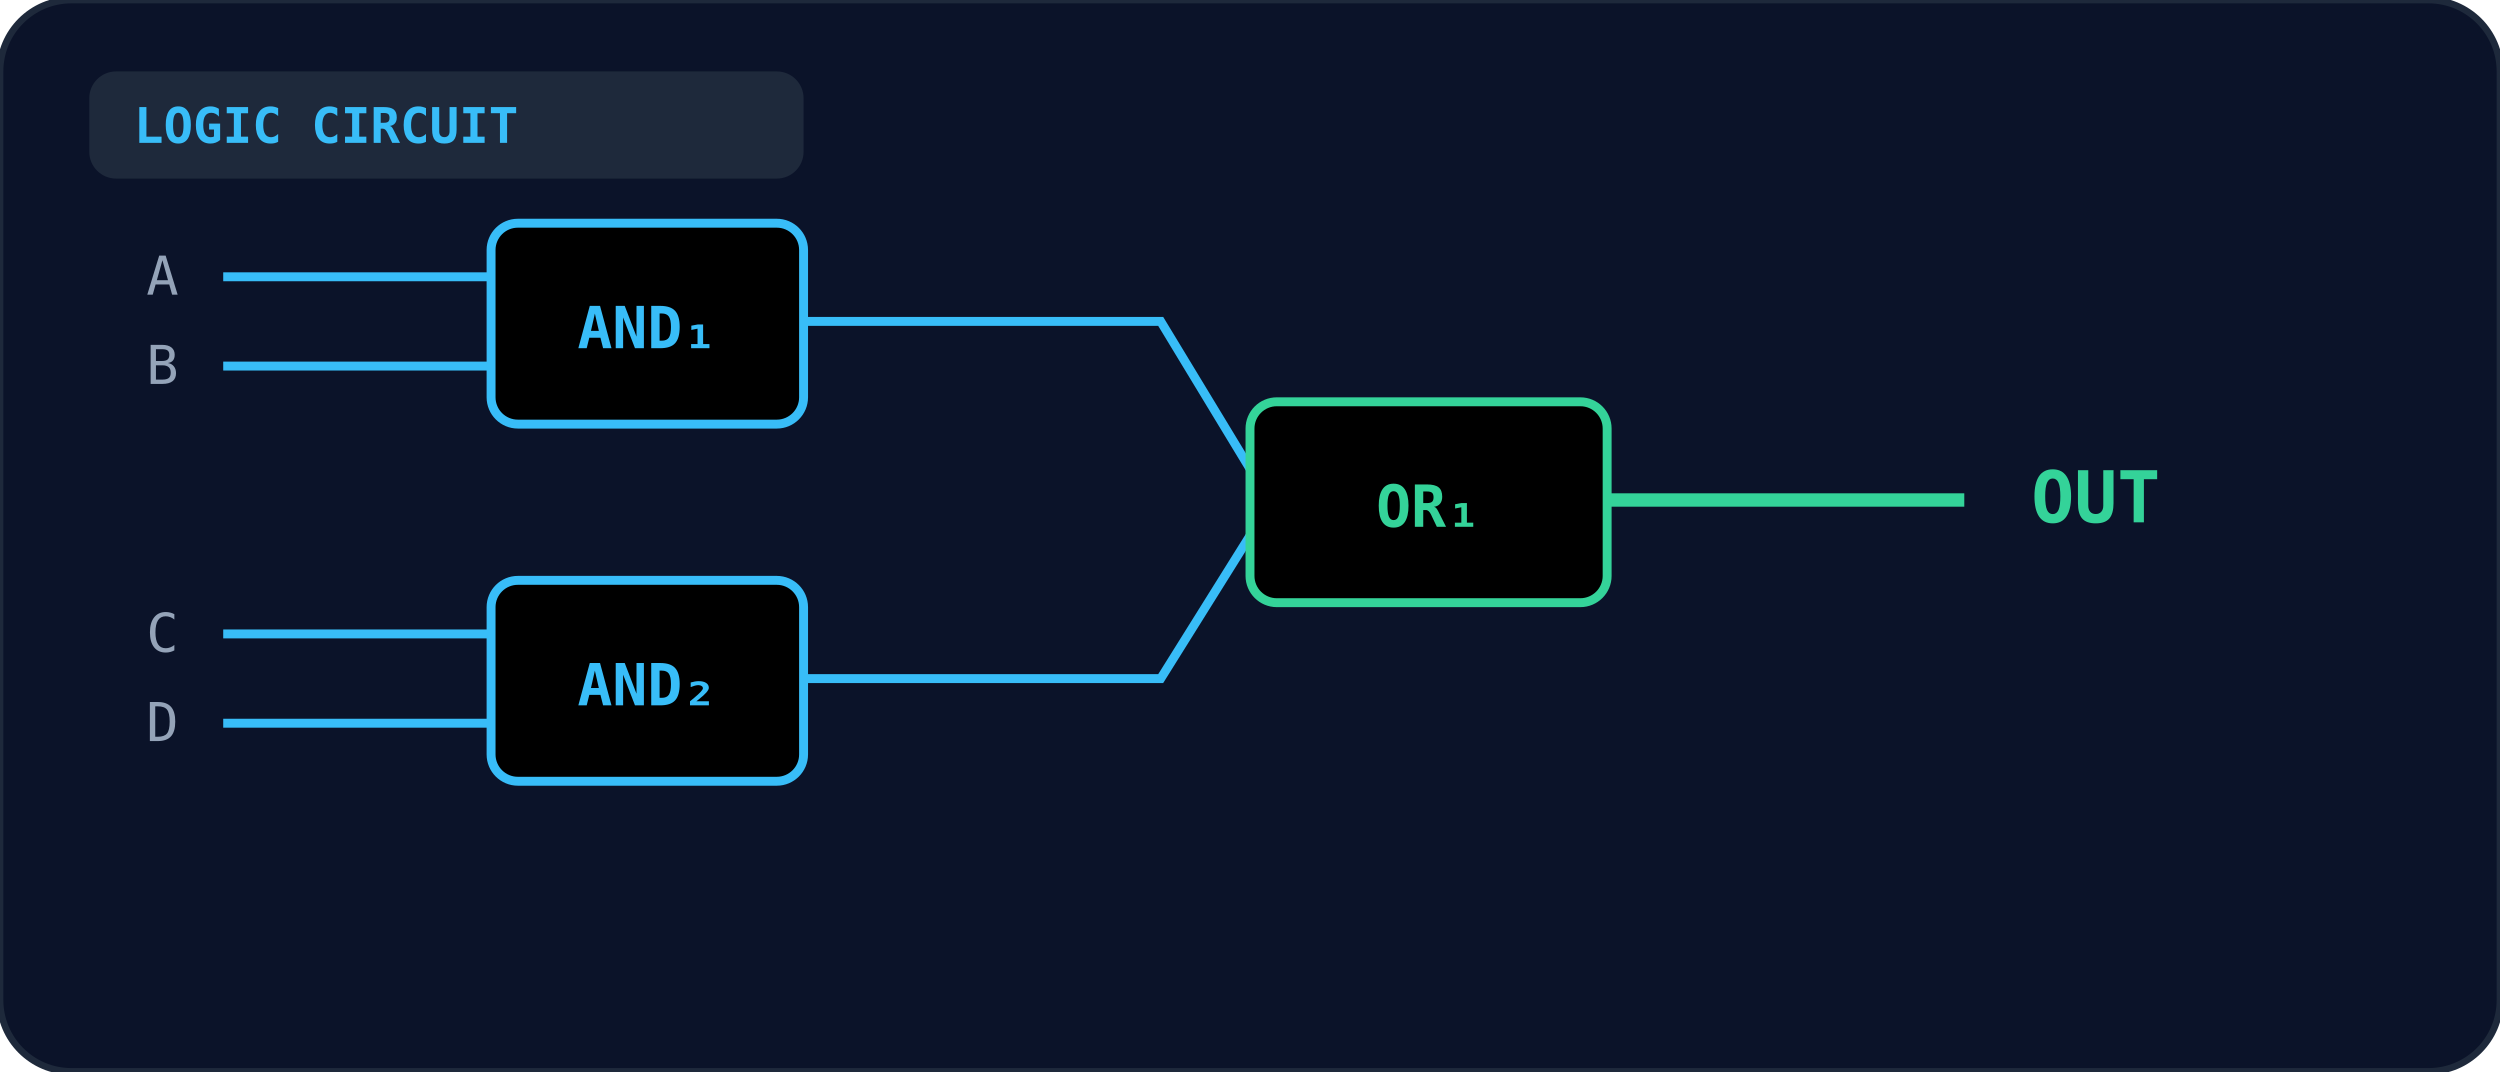
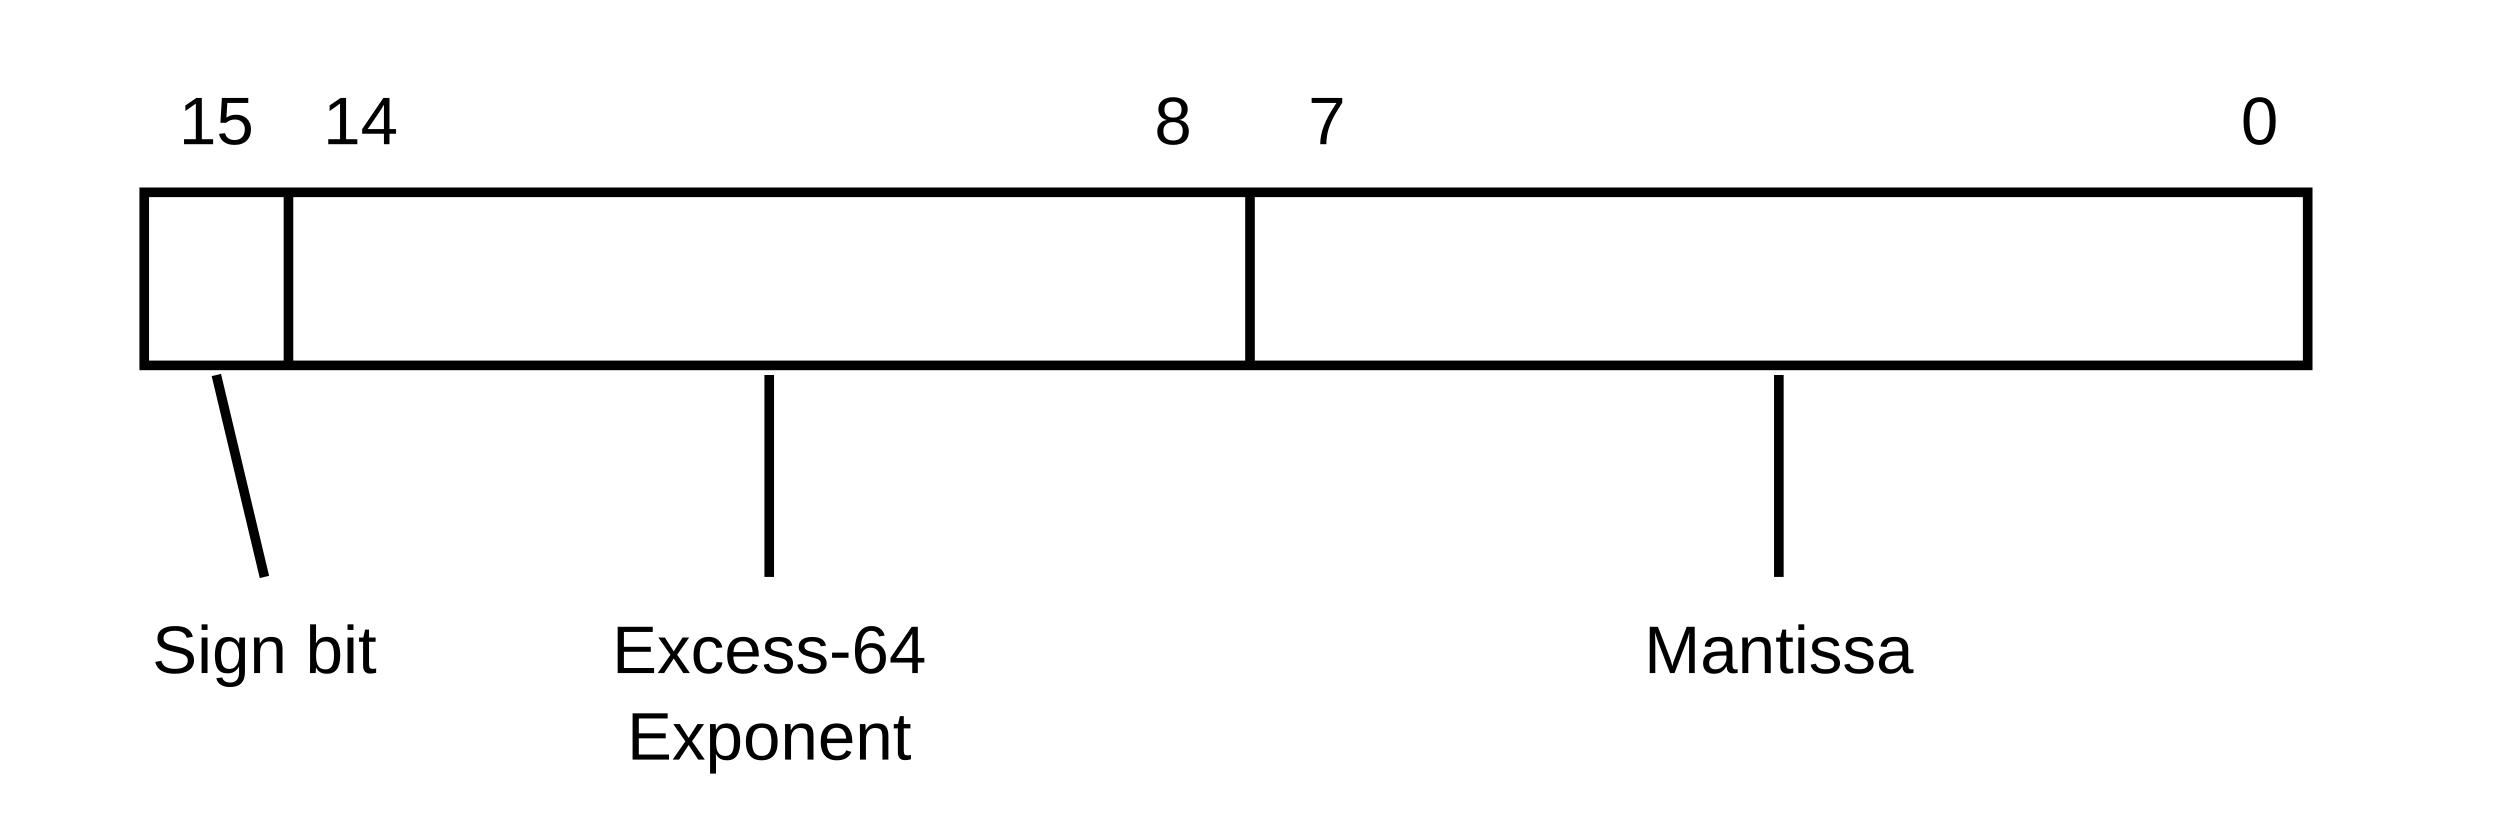
- <svg xmlns="http://www.w3.org/2000/svg" viewBox="0 0 560 240" width="100%" height="100%">
-   <defs>
-     <linearGradient id="gate-grad-cse-2005-cs-85b" x1="0" y1="0" x2="1" y2="1">
-       <stop offset="0%" stopColor="#1e293b" />
-       <stop offset="100%" stopColor="#0f172a" />
-     </linearGradient>
-   </defs>
-   <rect width="100%" height="100%" rx="16" fill="#0b1329" stroke="#1e293b" stroke-width="1.5" />
-   <rect x="20" y="16" width="160" height="24" rx="6" fill="#1e293b" />
-   <text x="30" y="32" fill="#38bdf8" font-size="11" font-weight="bold" font-family="monospace">LOGIC CIRCUIT</text>
-   <rect x="110" y="50" width="70" height="45" rx="6" fill="url(#gate-grad-cse-2005-cs-85b)" stroke="#38bdf8" stroke-width="2" />
-   <text x="145" y="78" text-anchor="middle" fill="#38bdf8" font-size="13" font-weight="bold" font-family="monospace">AND₁</text>
-   <line x1="50" y1="62" x2="110" y2="62" stroke="#38bdf8" stroke-width="2" />
-   <line x1="50" y1="82" x2="110" y2="82" stroke="#38bdf8" stroke-width="2" />
-   <text x="40" y="66" text-anchor="end" fill="#94a3b8" font-size="12" font-family="monospace">A</text>
-   <text x="40" y="86" text-anchor="end" fill="#94a3b8" font-size="12" font-family="monospace">B</text>
-   <rect x="110" y="130" width="70" height="45" rx="6" fill="url(#gate-grad-cse-2005-cs-85b)" stroke="#38bdf8" stroke-width="2" />
-   <text x="145" y="158" text-anchor="middle" fill="#38bdf8" font-size="13" font-weight="bold" font-family="monospace">AND₂</text>
-   <line x1="50" y1="142" x2="110" y2="142" stroke="#38bdf8" stroke-width="2" />
-   <line x1="50" y1="162" x2="110" y2="162" stroke="#38bdf8" stroke-width="2" />
-   <text x="40" y="146" text-anchor="end" fill="#94a3b8" font-size="12" font-family="monospace">C</text>
-   <text x="40" y="166" text-anchor="end" fill="#94a3b8" font-size="12" font-family="monospace">D</text>
-   <path d="M 180 72 L 260 72 L 280 105" fill="none" stroke="#38bdf8" stroke-width="2" />
-   <path d="M 180 152 L 260 152 L 280 120" fill="none" stroke="#38bdf8" stroke-width="2" />
-   <rect x="280" y="90" width="80" height="45" rx="6" fill="url(#gate-grad-cse-2005-cs-85b)" stroke="#34d399" stroke-width="2" />
-   <text x="320" y="118" text-anchor="middle" fill="#34d399" font-size="13" font-weight="bold" font-family="monospace">OR₁</text>
-   <line x1="360" y1="112" x2="440" y2="112" stroke="#34d399" stroke-width="3" />
-   <text x="455" y="117" fill="#34d399" font-size="16" font-weight="bold" font-family="monospace">OUT</text>
+ <svg xmlns="http://www.w3.org/2000/svg" viewBox="0 0 520 170" fill="none" stroke="currentColor" stroke-width="2" font-family="Arial, Helvetica, sans-serif" font-size="14">
+   <text x="45" y="30" text-anchor="middle" fill="currentColor" stroke="none">15</text>
+   <text x="75" y="30" text-anchor="middle" fill="currentColor" stroke="none">14</text>
+   <text x="244" y="30" text-anchor="middle" fill="currentColor" stroke="none">8</text>
+   <text x="276" y="30" text-anchor="middle" fill="currentColor" stroke="none">7</text>
+   <text x="470" y="30" text-anchor="middle" fill="currentColor" stroke="none">0</text>
+   <rect x="30" y="40" width="450" height="36" />
+   <line x1="60" y1="40" x2="60" y2="76" />
+   <line x1="260" y1="40" x2="260" y2="76" />
+   <line x1="45" y1="78" x2="55" y2="120" />
+   <line x1="160" y1="78" x2="160" y2="120" />
+   <line x1="370" y1="78" x2="370" y2="120" />
+   <text x="55" y="140" text-anchor="middle" fill="currentColor" stroke="none">Sign bit</text>
+   <text x="160" y="140" text-anchor="middle" fill="currentColor" stroke="none">Excess-64</text>
+   <text x="160" y="158" text-anchor="middle" fill="currentColor" stroke="none">Exponent</text>
+   <text x="370" y="140" text-anchor="middle" fill="currentColor" stroke="none">Mantissa</text>
</svg>
